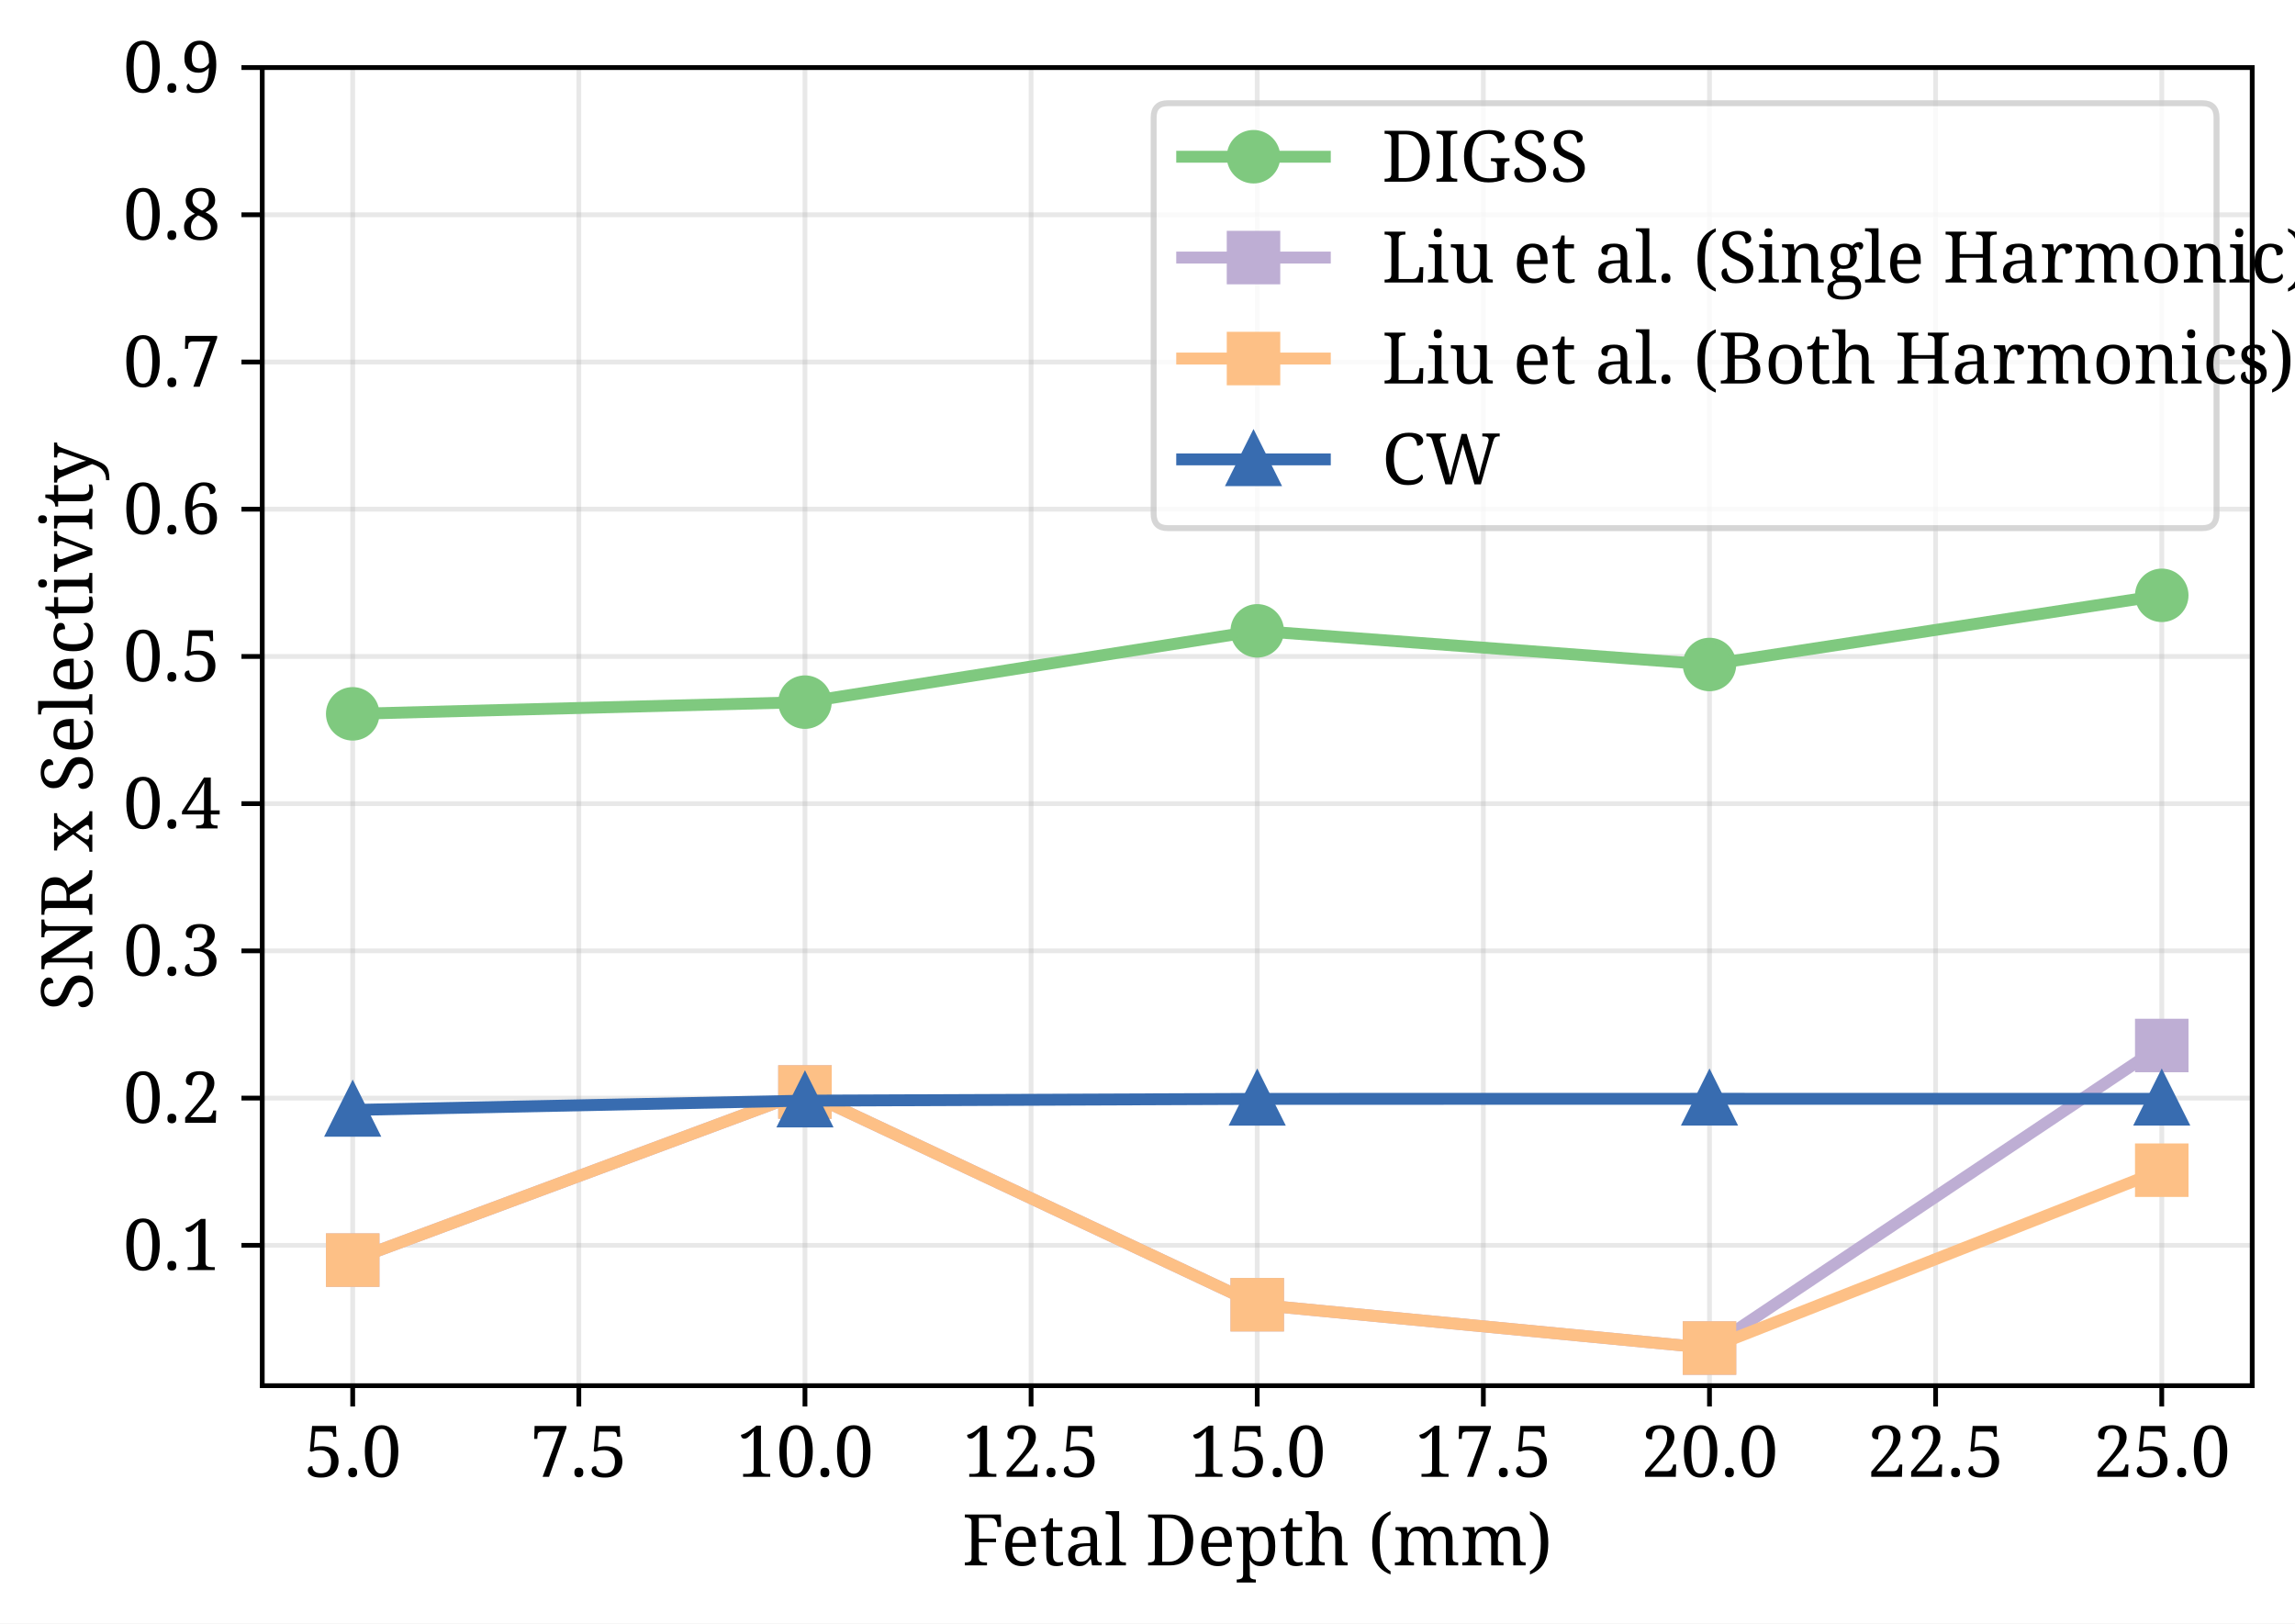
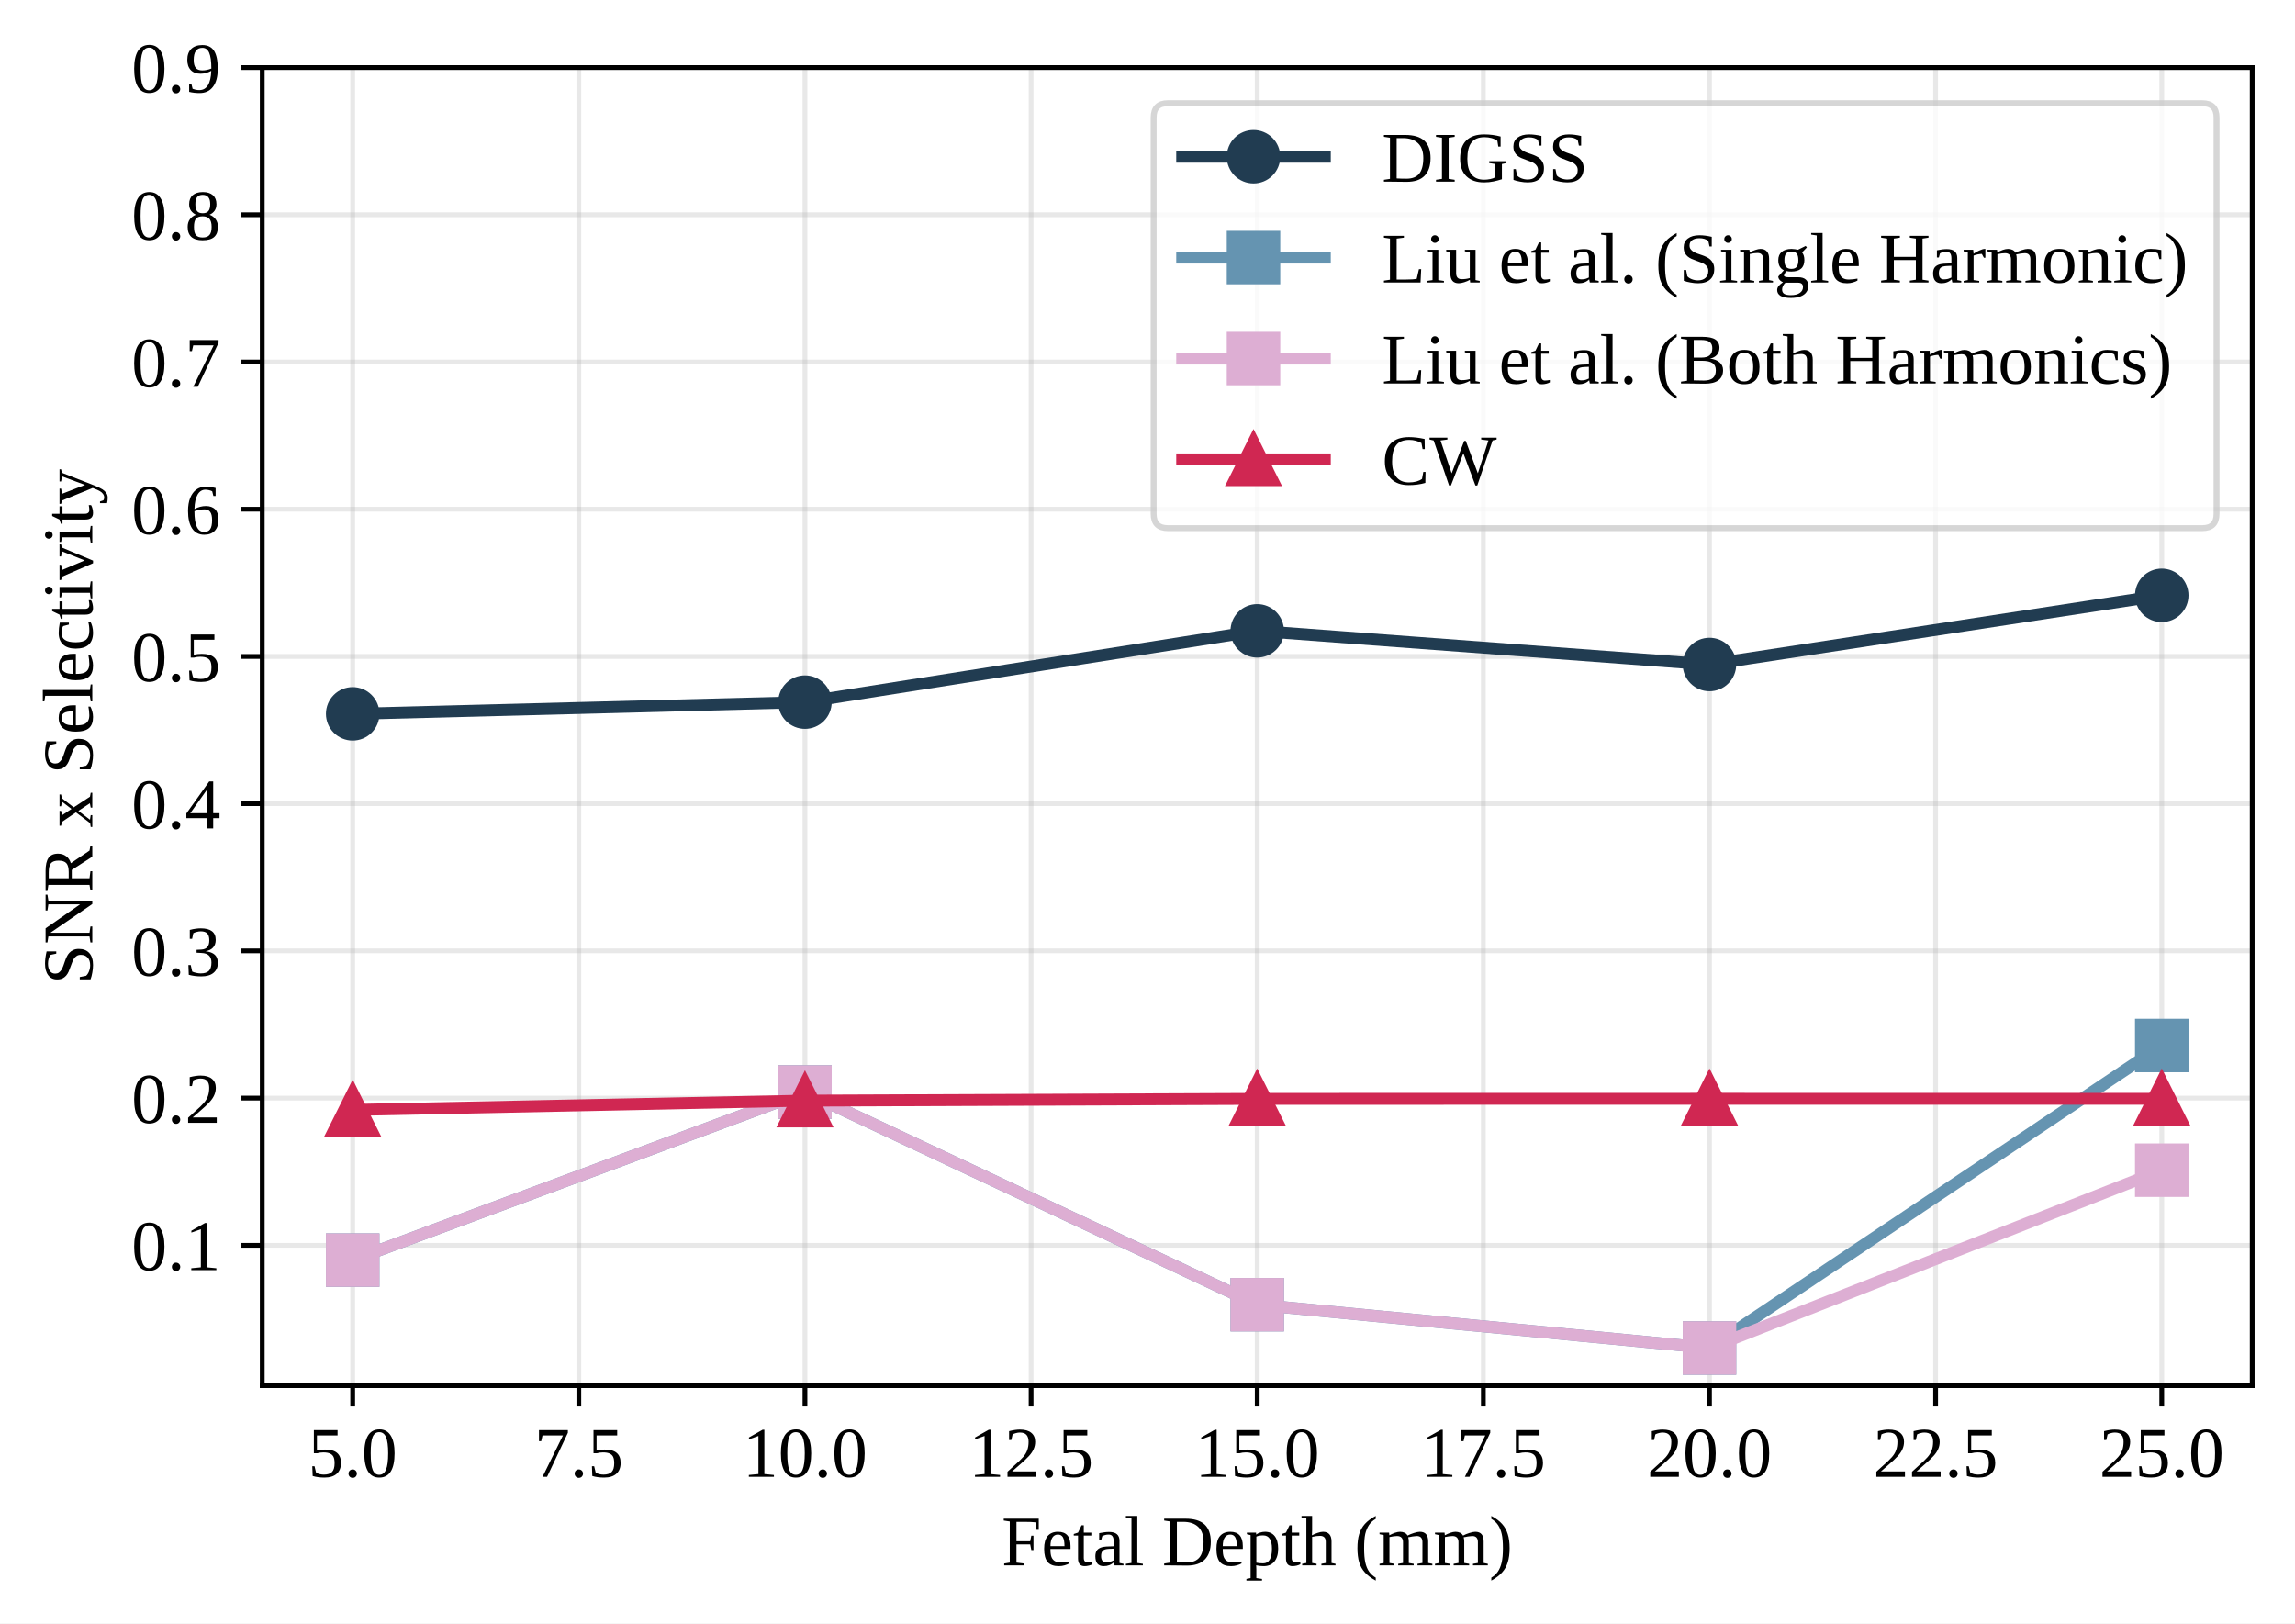
<svg xmlns="http://www.w3.org/2000/svg" xmlns:xlink="http://www.w3.org/1999/xlink" width="386.122pt" height="273.125pt" viewBox="0 0 386.122 273.125" version="1.1">
  <defs>
    <style type="text/css">*{stroke-linejoin: round; stroke-linecap: butt}</style>
  </defs>
  <g id="figure_1">
    <g id="patch_1">
      <path d="M 0 273.125  L 386.122 273.125  L 386.122 0  L 0 0  z " style="fill: #ffffff" />
    </g>
    <g id="axes_1">
      <g id="patch_2">
        <path d="M 44.122 233.126  L 378.922 233.126  L 378.922 11.366  L 44.122 11.366  z " style="fill: #ffffff" />
      </g>
      <g id="matplotlib.axis_1">
        <g id="xtick_1">
          <g id="line2d_1">
-             <path d="M 59.34 233.126  L 59.34 11.366  " clip-path="url(#p3fc9b0720f)" style="fill: none; stroke: #b0b0b0; stroke-opacity: 0.3; stroke-width: 0.8; stroke-linecap: square" />
+             <path d="M 59.34 233.126  L 59.34 11.366  " clip-path="url(#p9fbb9a7ba6)" style="fill: none; stroke: #b0b0b0; stroke-opacity: 0.3; stroke-width: 0.8; stroke-linecap: square" />
          </g>
          <g id="line2d_2">
            <defs>
-               <path id="m011abb3a3e" d="M 0 0  L 0 3.5  " style="stroke: #000000; stroke-width: 0.8" />
+               <path id="m8e6dee7300" d="M 0 0  L 0 3.5  " style="stroke: #000000; stroke-width: 0.8" />
            </defs>
            <g>
-               <use xlink:href="#m011abb3a3e" x="59.34" y="233.126" style="stroke: #000000; stroke-width: 0.8" />
+               <use xlink:href="#m8e6dee7300" x="59.34" y="233.126" style="stroke: #000000; stroke-width: 0.8" />
            </g>
          </g>
          <g id="text_1">
-             <text style="font: 12px 'serif'; text-anchor: middle" x="59.34" y="248.459" transform="rotate(-0, 59.34006, 248.4588)">5.0</text>
+             <text style="font: 12px 'Times New Roman', 'Times', serif; text-anchor: middle" x="59.34" y="248.459" transform="rotate(-0 59.34006 248.4588)">5.0</text>
          </g>
        </g>
        <g id="xtick_2">
          <g id="line2d_3">
-             <path d="M 97.386 233.126  L 97.386 11.366  " clip-path="url(#p3fc9b0720f)" style="fill: none; stroke: #b0b0b0; stroke-opacity: 0.3; stroke-width: 0.8; stroke-linecap: square" />
+             <path d="M 97.386 233.126  L 97.386 11.366  " clip-path="url(#p9fbb9a7ba6)" style="fill: none; stroke: #b0b0b0; stroke-opacity: 0.3; stroke-width: 0.8; stroke-linecap: square" />
          </g>
          <g id="line2d_4">
            <g>
-               <use xlink:href="#m011abb3a3e" x="97.386" y="233.126" style="stroke: #000000; stroke-width: 0.8" />
+               <use xlink:href="#m8e6dee7300" x="97.386" y="233.126" style="stroke: #000000; stroke-width: 0.8" />
            </g>
          </g>
          <g id="text_2">
-             <text style="font: 12px 'serif'; text-anchor: middle" x="97.386" y="248.459" transform="rotate(-0, 97.38551, 248.4588)">7.5</text>
+             <text style="font: 12px 'Times New Roman', 'Times', serif; text-anchor: middle" x="97.386" y="248.459" transform="rotate(-0 97.38551 248.4588)">7.5</text>
          </g>
        </g>
        <g id="xtick_3">
          <g id="line2d_5">
-             <path d="M 135.431 233.126  L 135.431 11.366  " clip-path="url(#p3fc9b0720f)" style="fill: none; stroke: #b0b0b0; stroke-opacity: 0.3; stroke-width: 0.8; stroke-linecap: square" />
+             <path d="M 135.431 233.126  L 135.431 11.366  " clip-path="url(#p9fbb9a7ba6)" style="fill: none; stroke: #b0b0b0; stroke-opacity: 0.3; stroke-width: 0.8; stroke-linecap: square" />
          </g>
          <g id="line2d_6">
            <g>
-               <use xlink:href="#m011abb3a3e" x="135.431" y="233.126" style="stroke: #000000; stroke-width: 0.8" />
+               <use xlink:href="#m8e6dee7300" x="135.431" y="233.126" style="stroke: #000000; stroke-width: 0.8" />
            </g>
          </g>
          <g id="text_3">
-             <text style="font: 12px 'serif'; text-anchor: middle" x="135.431" y="248.459" transform="rotate(-0, 135.431, 248.4588)">10.0</text>
+             <text style="font: 12px 'Times New Roman', 'Times', serif; text-anchor: middle" x="135.431" y="248.459" transform="rotate(-0 135.431 248.4588)">10.0</text>
          </g>
        </g>
        <g id="xtick_4">
          <g id="line2d_7">
-             <path d="M 173.476 233.126  L 173.476 11.366  " clip-path="url(#p3fc9b0720f)" style="fill: none; stroke: #b0b0b0; stroke-opacity: 0.3; stroke-width: 0.8; stroke-linecap: square" />
+             <path d="M 173.476 233.126  L 173.476 11.366  " clip-path="url(#p9fbb9a7ba6)" style="fill: none; stroke: #b0b0b0; stroke-opacity: 0.3; stroke-width: 0.8; stroke-linecap: square" />
          </g>
          <g id="line2d_8">
            <g>
-               <use xlink:href="#m011abb3a3e" x="173.476" y="233.126" style="stroke: #000000; stroke-width: 0.8" />
+               <use xlink:href="#m8e6dee7300" x="173.476" y="233.126" style="stroke: #000000; stroke-width: 0.8" />
            </g>
          </g>
          <g id="text_4">
-             <text style="font: 12px 'serif'; text-anchor: middle" x="173.476" y="248.459" transform="rotate(-0, 173.4764, 248.4588)">12.5</text>
+             <text style="font: 12px 'Times New Roman', 'Times', serif; text-anchor: middle" x="173.476" y="248.459" transform="rotate(-0 173.4764 248.4588)">12.5</text>
          </g>
        </g>
        <g id="xtick_5">
          <g id="line2d_9">
-             <path d="M 211.522 233.126  L 211.522 11.366  " clip-path="url(#p3fc9b0720f)" style="fill: none; stroke: #b0b0b0; stroke-opacity: 0.3; stroke-width: 0.8; stroke-linecap: square" />
+             <path d="M 211.522 233.126  L 211.522 11.366  " clip-path="url(#p9fbb9a7ba6)" style="fill: none; stroke: #b0b0b0; stroke-opacity: 0.3; stroke-width: 0.8; stroke-linecap: square" />
          </g>
          <g id="line2d_10">
            <g>
-               <use xlink:href="#m011abb3a3e" x="211.522" y="233.126" style="stroke: #000000; stroke-width: 0.8" />
+               <use xlink:href="#m8e6dee7300" x="211.522" y="233.126" style="stroke: #000000; stroke-width: 0.8" />
            </g>
          </g>
          <g id="text_5">
-             <text style="font: 12px 'serif'; text-anchor: middle" x="211.522" y="248.459" transform="rotate(-0, 211.5219, 248.4588)">15.0</text>
+             <text style="font: 12px 'Times New Roman', 'Times', serif; text-anchor: middle" x="211.522" y="248.459" transform="rotate(-0 211.5219 248.4588)">15.0</text>
          </g>
        </g>
        <g id="xtick_6">
          <g id="line2d_11">
-             <path d="M 249.567 233.126  L 249.567 11.366  " clip-path="url(#p3fc9b0720f)" style="fill: none; stroke: #b0b0b0; stroke-opacity: 0.3; stroke-width: 0.8; stroke-linecap: square" />
+             <path d="M 249.567 233.126  L 249.567 11.366  " clip-path="url(#p9fbb9a7ba6)" style="fill: none; stroke: #b0b0b0; stroke-opacity: 0.3; stroke-width: 0.8; stroke-linecap: square" />
          </g>
          <g id="line2d_12">
            <g>
-               <use xlink:href="#m011abb3a3e" x="249.567" y="233.126" style="stroke: #000000; stroke-width: 0.8" />
+               <use xlink:href="#m8e6dee7300" x="249.567" y="233.126" style="stroke: #000000; stroke-width: 0.8" />
            </g>
          </g>
          <g id="text_6">
-             <text style="font: 12px 'serif'; text-anchor: middle" x="249.567" y="248.459" transform="rotate(-0, 249.5673, 248.4588)">17.5</text>
+             <text style="font: 12px 'Times New Roman', 'Times', serif; text-anchor: middle" x="249.567" y="248.459" transform="rotate(-0 249.5673 248.4588)">17.5</text>
          </g>
        </g>
        <g id="xtick_7">
          <g id="line2d_13">
-             <path d="M 287.613 233.126  L 287.613 11.366  " clip-path="url(#p3fc9b0720f)" style="fill: none; stroke: #b0b0b0; stroke-opacity: 0.3; stroke-width: 0.8; stroke-linecap: square" />
+             <path d="M 287.613 233.126  L 287.613 11.366  " clip-path="url(#p9fbb9a7ba6)" style="fill: none; stroke: #b0b0b0; stroke-opacity: 0.3; stroke-width: 0.8; stroke-linecap: square" />
          </g>
          <g id="line2d_14">
            <g>
-               <use xlink:href="#m011abb3a3e" x="287.613" y="233.126" style="stroke: #000000; stroke-width: 0.8" />
+               <use xlink:href="#m8e6dee7300" x="287.613" y="233.126" style="stroke: #000000; stroke-width: 0.8" />
            </g>
          </g>
          <g id="text_7">
-             <text style="font: 12px 'serif'; text-anchor: middle" x="287.613" y="248.459" transform="rotate(-0, 287.6128, 248.4588)">20.0</text>
+             <text style="font: 12px 'Times New Roman', 'Times', serif; text-anchor: middle" x="287.613" y="248.459" transform="rotate(-0 287.6128 248.4588)">20.0</text>
          </g>
        </g>
        <g id="xtick_8">
          <g id="line2d_15">
-             <path d="M 325.658 233.126  L 325.658 11.366  " clip-path="url(#p3fc9b0720f)" style="fill: none; stroke: #b0b0b0; stroke-opacity: 0.3; stroke-width: 0.8; stroke-linecap: square" />
+             <path d="M 325.658 233.126  L 325.658 11.366  " clip-path="url(#p9fbb9a7ba6)" style="fill: none; stroke: #b0b0b0; stroke-opacity: 0.3; stroke-width: 0.8; stroke-linecap: square" />
          </g>
          <g id="line2d_16">
            <g>
-               <use xlink:href="#m011abb3a3e" x="325.658" y="233.126" style="stroke: #000000; stroke-width: 0.8" />
+               <use xlink:href="#m8e6dee7300" x="325.658" y="233.126" style="stroke: #000000; stroke-width: 0.8" />
            </g>
          </g>
          <g id="text_8">
-             <text style="font: 12px 'serif'; text-anchor: middle" x="325.658" y="248.459" transform="rotate(-0, 325.6582, 248.4588)">22.5</text>
+             <text style="font: 12px 'Times New Roman', 'Times', serif; text-anchor: middle" x="325.658" y="248.459" transform="rotate(-0 325.6582 248.4588)">22.5</text>
          </g>
        </g>
        <g id="xtick_9">
          <g id="line2d_17">
-             <path d="M 363.704 233.126  L 363.704 11.366  " clip-path="url(#p3fc9b0720f)" style="fill: none; stroke: #b0b0b0; stroke-opacity: 0.3; stroke-width: 0.8; stroke-linecap: square" />
+             <path d="M 363.704 233.126  L 363.704 11.366  " clip-path="url(#p9fbb9a7ba6)" style="fill: none; stroke: #b0b0b0; stroke-opacity: 0.3; stroke-width: 0.8; stroke-linecap: square" />
          </g>
          <g id="line2d_18">
            <g>
-               <use xlink:href="#m011abb3a3e" x="363.704" y="233.126" style="stroke: #000000; stroke-width: 0.8" />
+               <use xlink:href="#m8e6dee7300" x="363.704" y="233.126" style="stroke: #000000; stroke-width: 0.8" />
            </g>
          </g>
          <g id="text_9">
-             <text style="font: 12px 'serif'; text-anchor: middle" x="363.704" y="248.459" transform="rotate(-0, 363.7037, 248.4588)">25.0</text>
+             <text style="font: 12px 'Times New Roman', 'Times', serif; text-anchor: middle" x="363.704" y="248.459" transform="rotate(-0 363.7037 248.4588)">25.0</text>
          </g>
        </g>
        <g id="text_10">
-           <text style="font: 12px 'serif'; text-anchor: middle" x="211.522" y="263.358" transform="rotate(-0, 211.5219, 263.3581)">Fetal Depth (mm)</text>
+           <text style="font: 12px 'Times New Roman', 'Times', serif; text-anchor: middle" x="211.522" y="263.358" transform="rotate(-0 211.5219 263.3581)">Fetal Depth (mm)</text>
        </g>
      </g>
      <g id="matplotlib.axis_2">
        <g id="ytick_1">
          <g id="line2d_19">
-             <path d="M 44.122 209.509  L 378.922 209.509  " clip-path="url(#p3fc9b0720f)" style="fill: none; stroke: #b0b0b0; stroke-opacity: 0.3; stroke-width: 0.8; stroke-linecap: square" />
+             <path d="M 44.122 209.509  L 378.922 209.509  " clip-path="url(#p9fbb9a7ba6)" style="fill: none; stroke: #b0b0b0; stroke-opacity: 0.3; stroke-width: 0.8; stroke-linecap: square" />
          </g>
          <g id="line2d_20">
            <defs>
-               <path id="m7a2960311f" d="M 0 0  L -3.5 0  " style="stroke: #000000; stroke-width: 0.8" />
+               <path id="m3945f4a301" d="M 0 0  L -3.5 0  " style="stroke: #000000; stroke-width: 0.8" />
            </defs>
            <g>
-               <use xlink:href="#m7a2960311f" x="44.122" y="209.509" style="stroke: #000000; stroke-width: 0.8" />
+               <use xlink:href="#m3945f4a301" x="44.122" y="209.509" style="stroke: #000000; stroke-width: 0.8" />
            </g>
          </g>
          <g id="text_11">
-             <text style="font: 12px 'serif'; text-anchor: end" x="37.122" y="213.676" transform="rotate(-0, 37.12188, 213.6757)">0.1</text>
+             <text style="font: 12px 'Times New Roman', 'Times', serif; text-anchor: end" x="37.122" y="213.676" transform="rotate(-0 37.12188 213.6757)">0.1</text>
          </g>
        </g>
        <g id="ytick_2">
          <g id="line2d_21">
-             <path d="M 44.122 184.742  L 378.922 184.742  " clip-path="url(#p3fc9b0720f)" style="fill: none; stroke: #b0b0b0; stroke-opacity: 0.3; stroke-width: 0.8; stroke-linecap: square" />
+             <path d="M 44.122 184.742  L 378.922 184.742  " clip-path="url(#p9fbb9a7ba6)" style="fill: none; stroke: #b0b0b0; stroke-opacity: 0.3; stroke-width: 0.8; stroke-linecap: square" />
          </g>
          <g id="line2d_22">
            <g>
-               <use xlink:href="#m7a2960311f" x="44.122" y="184.742" style="stroke: #000000; stroke-width: 0.8" />
+               <use xlink:href="#m3945f4a301" x="44.122" y="184.742" style="stroke: #000000; stroke-width: 0.8" />
            </g>
          </g>
          <g id="text_12">
-             <text style="font: 12px 'serif'; text-anchor: end" x="37.122" y="188.908" transform="rotate(-0, 37.12188, 188.9078)">0.2</text>
+             <text style="font: 12px 'Times New Roman', 'Times', serif; text-anchor: end" x="37.122" y="188.908" transform="rotate(-0 37.12188 188.9078)">0.2</text>
          </g>
        </g>
        <g id="ytick_3">
          <g id="line2d_23">
-             <path d="M 44.122 159.974  L 378.922 159.974  " clip-path="url(#p3fc9b0720f)" style="fill: none; stroke: #b0b0b0; stroke-opacity: 0.3; stroke-width: 0.8; stroke-linecap: square" />
+             <path d="M 44.122 159.974  L 378.922 159.974  " clip-path="url(#p9fbb9a7ba6)" style="fill: none; stroke: #b0b0b0; stroke-opacity: 0.3; stroke-width: 0.8; stroke-linecap: square" />
          </g>
          <g id="line2d_24">
            <g>
-               <use xlink:href="#m7a2960311f" x="44.122" y="159.974" style="stroke: #000000; stroke-width: 0.8" />
+               <use xlink:href="#m3945f4a301" x="44.122" y="159.974" style="stroke: #000000; stroke-width: 0.8" />
            </g>
          </g>
          <g id="text_13">
-             <text style="font: 12px 'serif'; text-anchor: end" x="37.122" y="164.14" transform="rotate(-0, 37.12188, 164.1399)">0.3</text>
+             <text style="font: 12px 'Times New Roman', 'Times', serif; text-anchor: end" x="37.122" y="164.14" transform="rotate(-0 37.12188 164.1399)">0.3</text>
          </g>
        </g>
        <g id="ytick_4">
          <g id="line2d_25">
-             <path d="M 44.122 135.206  L 378.922 135.206  " clip-path="url(#p3fc9b0720f)" style="fill: none; stroke: #b0b0b0; stroke-opacity: 0.3; stroke-width: 0.8; stroke-linecap: square" />
+             <path d="M 44.122 135.206  L 378.922 135.206  " clip-path="url(#p9fbb9a7ba6)" style="fill: none; stroke: #b0b0b0; stroke-opacity: 0.3; stroke-width: 0.8; stroke-linecap: square" />
          </g>
          <g id="line2d_26">
            <g>
-               <use xlink:href="#m7a2960311f" x="44.122" y="135.206" style="stroke: #000000; stroke-width: 0.8" />
+               <use xlink:href="#m3945f4a301" x="44.122" y="135.206" style="stroke: #000000; stroke-width: 0.8" />
            </g>
          </g>
          <g id="text_14">
-             <text style="font: 12px 'serif'; text-anchor: end" x="37.122" y="139.372" transform="rotate(-0, 37.12188, 139.372)">0.4</text>
+             <text style="font: 12px 'Times New Roman', 'Times', serif; text-anchor: end" x="37.122" y="139.372" transform="rotate(-0 37.12188 139.372)">0.4</text>
          </g>
        </g>
        <g id="ytick_5">
          <g id="line2d_27">
-             <path d="M 44.122 110.438  L 378.922 110.438  " clip-path="url(#p3fc9b0720f)" style="fill: none; stroke: #b0b0b0; stroke-opacity: 0.3; stroke-width: 0.8; stroke-linecap: square" />
+             <path d="M 44.122 110.438  L 378.922 110.438  " clip-path="url(#p9fbb9a7ba6)" style="fill: none; stroke: #b0b0b0; stroke-opacity: 0.3; stroke-width: 0.8; stroke-linecap: square" />
          </g>
          <g id="line2d_28">
            <g>
-               <use xlink:href="#m7a2960311f" x="44.122" y="110.438" style="stroke: #000000; stroke-width: 0.8" />
+               <use xlink:href="#m3945f4a301" x="44.122" y="110.438" style="stroke: #000000; stroke-width: 0.8" />
            </g>
          </g>
          <g id="text_15">
-             <text style="font: 12px 'serif'; text-anchor: end" x="37.122" y="114.604" transform="rotate(-0, 37.12188, 114.6041)">0.5</text>
+             <text style="font: 12px 'Times New Roman', 'Times', serif; text-anchor: end" x="37.122" y="114.604" transform="rotate(-0 37.12188 114.6041)">0.5</text>
          </g>
        </g>
        <g id="ytick_6">
          <g id="line2d_29">
-             <path d="M 44.122 85.67  L 378.922 85.67  " clip-path="url(#p3fc9b0720f)" style="fill: none; stroke: #b0b0b0; stroke-opacity: 0.3; stroke-width: 0.8; stroke-linecap: square" />
+             <path d="M 44.122 85.67  L 378.922 85.67  " clip-path="url(#p9fbb9a7ba6)" style="fill: none; stroke: #b0b0b0; stroke-opacity: 0.3; stroke-width: 0.8; stroke-linecap: square" />
          </g>
          <g id="line2d_30">
            <g>
-               <use xlink:href="#m7a2960311f" x="44.122" y="85.67" style="stroke: #000000; stroke-width: 0.8" />
+               <use xlink:href="#m3945f4a301" x="44.122" y="85.67" style="stroke: #000000; stroke-width: 0.8" />
            </g>
          </g>
          <g id="text_16">
-             <text style="font: 12px 'serif'; text-anchor: end" x="37.122" y="89.836" transform="rotate(-0, 37.12188, 89.8362)">0.6</text>
+             <text style="font: 12px 'Times New Roman', 'Times', serif; text-anchor: end" x="37.122" y="89.836" transform="rotate(-0 37.12188 89.8362)">0.6</text>
          </g>
        </g>
        <g id="ytick_7">
          <g id="line2d_31">
-             <path d="M 44.122 60.902  L 378.922 60.902  " clip-path="url(#p3fc9b0720f)" style="fill: none; stroke: #b0b0b0; stroke-opacity: 0.3; stroke-width: 0.8; stroke-linecap: square" />
+             <path d="M 44.122 60.902  L 378.922 60.902  " clip-path="url(#p9fbb9a7ba6)" style="fill: none; stroke: #b0b0b0; stroke-opacity: 0.3; stroke-width: 0.8; stroke-linecap: square" />
          </g>
          <g id="line2d_32">
            <g>
-               <use xlink:href="#m7a2960311f" x="44.122" y="60.902" style="stroke: #000000; stroke-width: 0.8" />
+               <use xlink:href="#m3945f4a301" x="44.122" y="60.902" style="stroke: #000000; stroke-width: 0.8" />
            </g>
          </g>
          <g id="text_17">
-             <text style="font: 12px 'serif'; text-anchor: end" x="37.122" y="65.068" transform="rotate(-0, 37.12188, 65.0683)">0.7</text>
+             <text style="font: 12px 'Times New Roman', 'Times', serif; text-anchor: end" x="37.122" y="65.068" transform="rotate(-0 37.12188 65.0683)">0.7</text>
          </g>
        </g>
        <g id="ytick_8">
          <g id="line2d_33">
-             <path d="M 44.122 36.134  L 378.922 36.134  " clip-path="url(#p3fc9b0720f)" style="fill: none; stroke: #b0b0b0; stroke-opacity: 0.3; stroke-width: 0.8; stroke-linecap: square" />
+             <path d="M 44.122 36.134  L 378.922 36.134  " clip-path="url(#p9fbb9a7ba6)" style="fill: none; stroke: #b0b0b0; stroke-opacity: 0.3; stroke-width: 0.8; stroke-linecap: square" />
          </g>
          <g id="line2d_34">
            <g>
-               <use xlink:href="#m7a2960311f" x="44.122" y="36.134" style="stroke: #000000; stroke-width: 0.8" />
+               <use xlink:href="#m3945f4a301" x="44.122" y="36.134" style="stroke: #000000; stroke-width: 0.8" />
            </g>
          </g>
          <g id="text_18">
-             <text style="font: 12px 'serif'; text-anchor: end" x="37.122" y="40.3" transform="rotate(-0, 37.12188, 40.3004)">0.8</text>
+             <text style="font: 12px 'Times New Roman', 'Times', serif; text-anchor: end" x="37.122" y="40.3" transform="rotate(-0 37.12188 40.3004)">0.8</text>
          </g>
        </g>
        <g id="ytick_9">
          <g id="line2d_35">
-             <path d="M 44.122 11.366  L 378.922 11.366  " clip-path="url(#p3fc9b0720f)" style="fill: none; stroke: #b0b0b0; stroke-opacity: 0.3; stroke-width: 0.8; stroke-linecap: square" />
+             <path d="M 44.122 11.366  L 378.922 11.366  " clip-path="url(#p9fbb9a7ba6)" style="fill: none; stroke: #b0b0b0; stroke-opacity: 0.3; stroke-width: 0.8; stroke-linecap: square" />
          </g>
          <g id="line2d_36">
            <g>
-               <use xlink:href="#m7a2960311f" x="44.122" y="11.366" style="stroke: #000000; stroke-width: 0.8" />
+               <use xlink:href="#m3945f4a301" x="44.122" y="11.366" style="stroke: #000000; stroke-width: 0.8" />
            </g>
          </g>
          <g id="text_19">
-             <text style="font: 12px 'serif'; text-anchor: end" x="37.122" y="15.533" transform="rotate(-0, 37.12188, 15.5325)">0.9</text>
+             <text style="font: 12px 'Times New Roman', 'Times', serif; text-anchor: end" x="37.122" y="15.533" transform="rotate(-0 37.12188 15.5325)">0.9</text>
          </g>
        </g>
        <g id="text_20">
-           <text style="font: 12px 'serif'; text-anchor: middle" x="15.533" y="122.246" transform="rotate(-90, 15.5325, 122.2463)">SNR x Selectivity</text>
+           <text style="font: 12px 'Times New Roman', 'Times', serif; text-anchor: middle" x="15.533" y="122.246" transform="rotate(-90 15.5325 122.2463)">SNR x Selectivity</text>
        </g>
      </g>
      <g id="line2d_37">
-         <path d="M 59.34 120.096  L 135.431 118.127  L 211.522 106.132  L 287.613 111.796  L 363.704 100.158  " clip-path="url(#p3fc9b0720f)" style="fill: none; stroke: #7fc97f; stroke-width: 2; stroke-linecap: square" />
+         <path d="M 59.34 120.096  L 135.431 118.127  L 211.522 106.132  L 287.613 111.796  L 363.704 100.158  " clip-path="url(#p9fbb9a7ba6)" style="fill: none; stroke: #213c51; stroke-width: 2; stroke-linecap: square" />
        <defs>
-           <path id="mba2ff8be44" d="M 0 4  C 1.061 4 2.078 3.579 2.828 2.828  C 3.579 2.078 4 1.061 4 0  C 4 -1.061 3.579 -2.078 2.828 -2.828  C 2.078 -3.579 1.061 -4 0 -4  C -1.061 -4 -2.078 -3.579 -2.828 -2.828  C -3.579 -2.078 -4 -1.061 -4 0  C -4 1.061 -3.579 2.078 -2.828 2.828  C -2.078 3.579 -1.061 4 0 4  z " style="stroke: #7fc97f" />
+           <path id="m7e428d07a5" d="M 0 4  C 1.061 4 2.078 3.579 2.828 2.828  C 3.579 2.078 4 1.061 4 0  C 4 -1.061 3.579 -2.078 2.828 -2.828  C 2.078 -3.579 1.061 -4 0 -4  C -1.061 -4 -2.078 -3.579 -2.828 -2.828  C -3.579 -2.078 -4 -1.061 -4 0  C -4 1.061 -3.579 2.078 -2.828 2.828  C -2.078 3.579 -1.061 4 0 4  z " style="stroke: #213c51" />
        </defs>
-         <g clip-path="url(#p3fc9b0720f)">
-           <use xlink:href="#mba2ff8be44" x="59.34" y="120.096" style="fill: #7fc97f; stroke: #7fc97f" />
-           <use xlink:href="#mba2ff8be44" x="135.431" y="118.127" style="fill: #7fc97f; stroke: #7fc97f" />
-           <use xlink:href="#mba2ff8be44" x="211.522" y="106.132" style="fill: #7fc97f; stroke: #7fc97f" />
-           <use xlink:href="#mba2ff8be44" x="287.613" y="111.796" style="fill: #7fc97f; stroke: #7fc97f" />
-           <use xlink:href="#mba2ff8be44" x="363.704" y="100.158" style="fill: #7fc97f; stroke: #7fc97f" />
+         <g clip-path="url(#p9fbb9a7ba6)">
+           <use xlink:href="#m7e428d07a5" x="59.34" y="120.096" style="fill: #213c51; stroke: #213c51" />
+           <use xlink:href="#m7e428d07a5" x="135.431" y="118.127" style="fill: #213c51; stroke: #213c51" />
+           <use xlink:href="#m7e428d07a5" x="211.522" y="106.132" style="fill: #213c51; stroke: #213c51" />
+           <use xlink:href="#m7e428d07a5" x="287.613" y="111.796" style="fill: #213c51; stroke: #213c51" />
+           <use xlink:href="#m7e428d07a5" x="363.704" y="100.158" style="fill: #213c51; stroke: #213c51" />
        </g>
      </g>
      <g id="line2d_38">
-         <path d="M 59.34 212  L 135.431 183.716  L 211.522 219.503  L 287.613 226.794  L 363.704 175.894  " clip-path="url(#p3fc9b0720f)" style="fill: none; stroke: #beaed4; stroke-width: 2; stroke-linecap: square" />
+         <path d="M 59.34 212  L 135.431 183.716  L 211.522 219.503  L 287.613 226.794  L 363.704 175.894  " clip-path="url(#p9fbb9a7ba6)" style="fill: none; stroke: #6594b1; stroke-width: 2; stroke-linecap: square" />
        <defs>
-           <path id="mb746af0a44" d="M -4 4  L 4 4  L 4 -4  L -4 -4  z " style="stroke: #beaed4; stroke-linejoin: miter" />
+           <path id="m2862e17c75" d="M -4 4  L 4 4  L 4 -4  L -4 -4  z " style="stroke: #6594b1; stroke-linejoin: miter" />
        </defs>
-         <g clip-path="url(#p3fc9b0720f)">
-           <use xlink:href="#mb746af0a44" x="59.34" y="212" style="fill: #beaed4; stroke: #beaed4; stroke-linejoin: miter" />
-           <use xlink:href="#mb746af0a44" x="135.431" y="183.716" style="fill: #beaed4; stroke: #beaed4; stroke-linejoin: miter" />
-           <use xlink:href="#mb746af0a44" x="211.522" y="219.503" style="fill: #beaed4; stroke: #beaed4; stroke-linejoin: miter" />
-           <use xlink:href="#mb746af0a44" x="287.613" y="226.794" style="fill: #beaed4; stroke: #beaed4; stroke-linejoin: miter" />
-           <use xlink:href="#mb746af0a44" x="363.704" y="175.894" style="fill: #beaed4; stroke: #beaed4; stroke-linejoin: miter" />
+         <g clip-path="url(#p9fbb9a7ba6)">
+           <use xlink:href="#m2862e17c75" x="59.34" y="212" style="fill: #6594b1; stroke: #6594b1; stroke-linejoin: miter" />
+           <use xlink:href="#m2862e17c75" x="135.431" y="183.716" style="fill: #6594b1; stroke: #6594b1; stroke-linejoin: miter" />
+           <use xlink:href="#m2862e17c75" x="211.522" y="219.503" style="fill: #6594b1; stroke: #6594b1; stroke-linejoin: miter" />
+           <use xlink:href="#m2862e17c75" x="287.613" y="226.794" style="fill: #6594b1; stroke: #6594b1; stroke-linejoin: miter" />
+           <use xlink:href="#m2862e17c75" x="363.704" y="175.894" style="fill: #6594b1; stroke: #6594b1; stroke-linejoin: miter" />
        </g>
      </g>
      <g id="line2d_39">
-         <path d="M 59.34 212  L 135.431 183.716  L 211.522 219.503  L 287.613 226.794  L 363.704 196.872  " clip-path="url(#p3fc9b0720f)" style="fill: none; stroke: #fdc086; stroke-width: 2; stroke-linecap: square" />
+         <path d="M 59.34 212  L 135.431 183.716  L 211.522 219.503  L 287.613 226.794  L 363.704 196.872  " clip-path="url(#p9fbb9a7ba6)" style="fill: none; stroke: #ddaed3; stroke-width: 2; stroke-linecap: square" />
        <defs>
-           <path id="mc532433745" d="M -4 4  L 4 4  L 4 -4  L -4 -4  z " style="stroke: #fdc086; stroke-linejoin: miter" />
+           <path id="m7777e8d3f4" d="M -4 4  L 4 4  L 4 -4  L -4 -4  z " style="stroke: #ddaed3; stroke-linejoin: miter" />
        </defs>
-         <g clip-path="url(#p3fc9b0720f)">
-           <use xlink:href="#mc532433745" x="59.34" y="212" style="fill: #fdc086; stroke: #fdc086; stroke-linejoin: miter" />
-           <use xlink:href="#mc532433745" x="135.431" y="183.716" style="fill: #fdc086; stroke: #fdc086; stroke-linejoin: miter" />
-           <use xlink:href="#mc532433745" x="211.522" y="219.503" style="fill: #fdc086; stroke: #fdc086; stroke-linejoin: miter" />
-           <use xlink:href="#mc532433745" x="287.613" y="226.794" style="fill: #fdc086; stroke: #fdc086; stroke-linejoin: miter" />
-           <use xlink:href="#mc532433745" x="363.704" y="196.872" style="fill: #fdc086; stroke: #fdc086; stroke-linejoin: miter" />
+         <g clip-path="url(#p9fbb9a7ba6)">
+           <use xlink:href="#m7777e8d3f4" x="59.34" y="212" style="fill: #ddaed3; stroke: #ddaed3; stroke-linejoin: miter" />
+           <use xlink:href="#m7777e8d3f4" x="135.431" y="183.716" style="fill: #ddaed3; stroke: #ddaed3; stroke-linejoin: miter" />
+           <use xlink:href="#m7777e8d3f4" x="211.522" y="219.503" style="fill: #ddaed3; stroke: #ddaed3; stroke-linejoin: miter" />
+           <use xlink:href="#m7777e8d3f4" x="287.613" y="226.794" style="fill: #ddaed3; stroke: #ddaed3; stroke-linejoin: miter" />
+           <use xlink:href="#m7777e8d3f4" x="363.704" y="196.872" style="fill: #ddaed3; stroke: #ddaed3; stroke-linejoin: miter" />
        </g>
      </g>
      <g id="line2d_40">
-         <path d="M 59.34 186.736  L 135.431 185.174  L 211.522 184.874  L 287.613 184.861  L 363.704 184.868  " clip-path="url(#p3fc9b0720f)" style="fill: none; stroke: #386cb0; stroke-width: 2; stroke-linecap: square" />
+         <path d="M 59.34 186.736  L 135.431 185.174  L 211.522 184.874  L 287.613 184.861  L 363.704 184.868  " clip-path="url(#p9fbb9a7ba6)" style="fill: none; stroke: #d02752; stroke-width: 2; stroke-linecap: square" />
        <defs>
-           <path id="m10ba763c5d" d="M 0 -4  L -4 4  L 4 4  z " style="stroke: #386cb0; stroke-linejoin: miter" />
+           <path id="m15e0705b97" d="M 0 -4  L -4 4  L 4 4  z " style="stroke: #d02752; stroke-linejoin: miter" />
        </defs>
-         <g clip-path="url(#p3fc9b0720f)">
-           <use xlink:href="#m10ba763c5d" x="59.34" y="186.736" style="fill: #386cb0; stroke: #386cb0; stroke-linejoin: miter" />
-           <use xlink:href="#m10ba763c5d" x="135.431" y="185.174" style="fill: #386cb0; stroke: #386cb0; stroke-linejoin: miter" />
-           <use xlink:href="#m10ba763c5d" x="211.522" y="184.874" style="fill: #386cb0; stroke: #386cb0; stroke-linejoin: miter" />
-           <use xlink:href="#m10ba763c5d" x="287.613" y="184.861" style="fill: #386cb0; stroke: #386cb0; stroke-linejoin: miter" />
-           <use xlink:href="#m10ba763c5d" x="363.704" y="184.868" style="fill: #386cb0; stroke: #386cb0; stroke-linejoin: miter" />
+         <g clip-path="url(#p9fbb9a7ba6)">
+           <use xlink:href="#m15e0705b97" x="59.34" y="186.736" style="fill: #d02752; stroke: #d02752; stroke-linejoin: miter" />
+           <use xlink:href="#m15e0705b97" x="135.431" y="185.174" style="fill: #d02752; stroke: #d02752; stroke-linejoin: miter" />
+           <use xlink:href="#m15e0705b97" x="211.522" y="184.874" style="fill: #d02752; stroke: #d02752; stroke-linejoin: miter" />
+           <use xlink:href="#m15e0705b97" x="287.613" y="184.861" style="fill: #d02752; stroke: #d02752; stroke-linejoin: miter" />
+           <use xlink:href="#m15e0705b97" x="363.704" y="184.868" style="fill: #d02752; stroke: #d02752; stroke-linejoin: miter" />
        </g>
      </g>
      <g id="patch_3">
        <path d="M 44.122 233.126  L 44.122 11.366  " style="fill: none; stroke: #000000; stroke-width: 0.8; stroke-linejoin: miter; stroke-linecap: square" />
      </g>
      <g id="patch_4">
        <path d="M 378.922 233.126  L 378.922 11.366  " style="fill: none; stroke: #000000; stroke-width: 0.8; stroke-linejoin: miter; stroke-linecap: square" />
      </g>
      <g id="patch_5">
        <path d="M 44.122 233.126  L 378.922 233.126  " style="fill: none; stroke: #000000; stroke-width: 0.8; stroke-linejoin: miter; stroke-linecap: square" />
      </g>
      <g id="patch_6">
        <path d="M 44.122 11.366  L 378.922 11.366  " style="fill: none; stroke: #000000; stroke-width: 0.8; stroke-linejoin: miter; stroke-linecap: square" />
      </g>
      <g id="legend_1">
        <g id="patch_7">
          <path d="M 196.496 88.856  L 370.522 88.856  Q 372.922 88.856 372.922 86.456  L 372.922 19.766  Q 372.922 17.366 370.522 17.366  L 196.496 17.366  Q 194.096 17.366 194.096 19.766  L 194.096 86.456  Q 194.096 88.856 196.496 88.856  z " style="fill: #ffffff; opacity: 0.8; stroke: #cccccc; stroke-linejoin: miter" />
        </g>
        <g id="line2d_41">
-           <path d="M 198.896 26.366  L 210.896 26.366  L 222.896 26.366  " style="fill: none; stroke: #7fc97f; stroke-width: 2; stroke-linecap: square" />
+           <path d="M 198.896 26.366  L 210.896 26.366  L 222.896 26.366  " style="fill: none; stroke: #213c51; stroke-width: 2; stroke-linecap: square" />
          <g>
-             <use xlink:href="#mba2ff8be44" x="210.896" y="26.366" style="fill: #7fc97f; stroke: #7fc97f" />
+             <use xlink:href="#m7e428d07a5" x="210.896" y="26.366" style="fill: #213c51; stroke: #213c51" />
          </g>
        </g>
        <g id="text_21">
-           <text style="font: 12px 'serif'; text-anchor: start" x="232.496" y="30.566" transform="rotate(-0, 232.4956, 30.56625)">DIGSS</text>
+           <text style="font: 12px 'Times New Roman', 'Times', serif; text-anchor: start" x="232.496" y="30.566" transform="rotate(-0 232.4956 30.56625)">DIGSS</text>
        </g>
        <g id="line2d_42">
-           <path d="M 198.896 43.333  L 210.896 43.333  L 222.896 43.333  " style="fill: none; stroke: #beaed4; stroke-width: 2; stroke-linecap: square" />
+           <path d="M 198.896 43.333  L 210.896 43.333  L 222.896 43.333  " style="fill: none; stroke: #6594b1; stroke-width: 2; stroke-linecap: square" />
          <g>
-             <use xlink:href="#mb746af0a44" x="210.896" y="43.333" style="fill: #beaed4; stroke: #beaed4; stroke-linejoin: miter" />
+             <use xlink:href="#m2862e17c75" x="210.896" y="43.333" style="fill: #6594b1; stroke: #6594b1; stroke-linejoin: miter" />
          </g>
        </g>
        <g id="text_22">
-           <text style="font: 12px 'serif'; text-anchor: start" x="232.496" y="47.533" transform="rotate(-0, 232.4956, 47.53312)">Liu et al. (Single Harmonic)</text>
+           <text style="font: 12px 'Times New Roman', 'Times', serif; text-anchor: start" x="232.496" y="47.533" transform="rotate(-0 232.4956 47.53312)">Liu et al. (Single Harmonic)</text>
        </g>
        <g id="line2d_43">
-           <path d="M 198.896 60.322  L 210.896 60.322  L 222.896 60.322  " style="fill: none; stroke: #fdc086; stroke-width: 2; stroke-linecap: square" />
+           <path d="M 198.896 60.322  L 210.896 60.322  L 222.896 60.322  " style="fill: none; stroke: #ddaed3; stroke-width: 2; stroke-linecap: square" />
          <g>
-             <use xlink:href="#mc532433745" x="210.896" y="60.322" style="fill: #fdc086; stroke: #fdc086; stroke-linejoin: miter" />
+             <use xlink:href="#m7777e8d3f4" x="210.896" y="60.322" style="fill: #ddaed3; stroke: #ddaed3; stroke-linejoin: miter" />
          </g>
        </g>
        <g id="text_23">
-           <text style="font: 12px 'serif'; text-anchor: start" x="232.496" y="64.522" transform="rotate(-0, 232.4956, 64.5225)">Liu et al. (Both Harmonics)</text>
+           <text style="font: 12px 'Times New Roman', 'Times', serif; text-anchor: start" x="232.496" y="64.522" transform="rotate(-0 232.4956 64.5225)">Liu et al. (Both Harmonics)</text>
        </g>
        <g id="line2d_44">
-           <path d="M 198.896 77.289  L 210.896 77.289  L 222.896 77.289  " style="fill: none; stroke: #386cb0; stroke-width: 2; stroke-linecap: square" />
+           <path d="M 198.896 77.289  L 210.896 77.289  L 222.896 77.289  " style="fill: none; stroke: #d02752; stroke-width: 2; stroke-linecap: square" />
          <g>
-             <use xlink:href="#m10ba763c5d" x="210.896" y="77.289" style="fill: #386cb0; stroke: #386cb0; stroke-linejoin: miter" />
+             <use xlink:href="#m15e0705b97" x="210.896" y="77.289" style="fill: #d02752; stroke: #d02752; stroke-linejoin: miter" />
          </g>
        </g>
        <g id="text_24">
-           <text style="font: 12px 'serif'; text-anchor: start" x="232.496" y="81.489" transform="rotate(-0, 232.4956, 81.48937)">CW</text>
+           <text style="font: 12px 'Times New Roman', 'Times', serif; text-anchor: start" x="232.496" y="81.489" transform="rotate(-0 232.4956 81.48937)">CW</text>
        </g>
      </g>
    </g>
  </g>
  <defs>
-     <clipPath id="p3fc9b0720f">
+     <clipPath id="p9fbb9a7ba6">
      <rect x="44.122" y="11.366" width="334.8" height="221.76" />
    </clipPath>
  </defs>
</svg>
